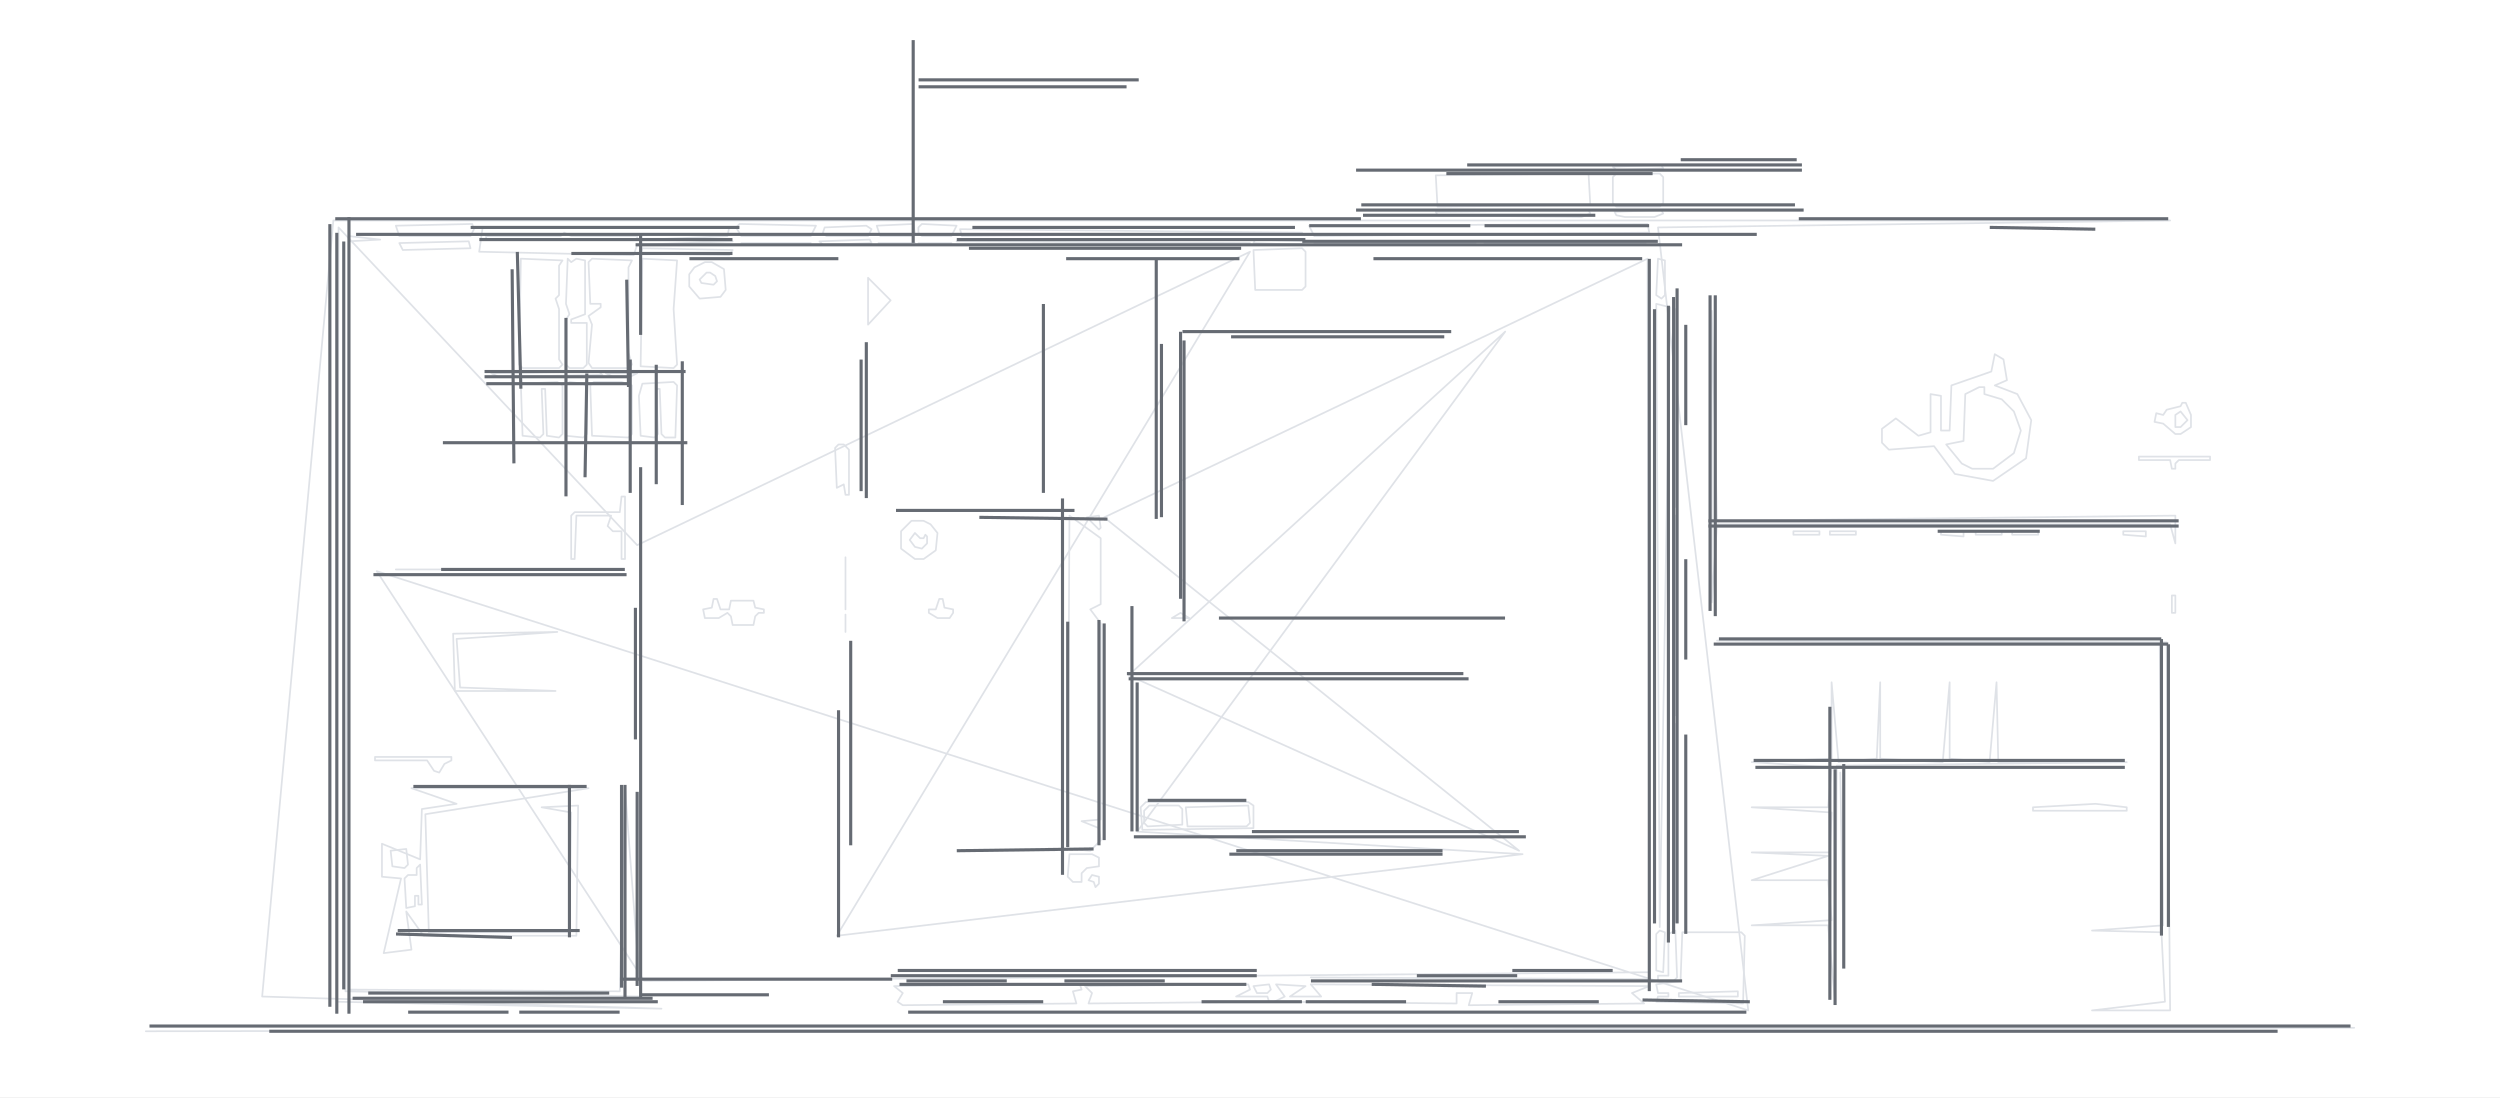
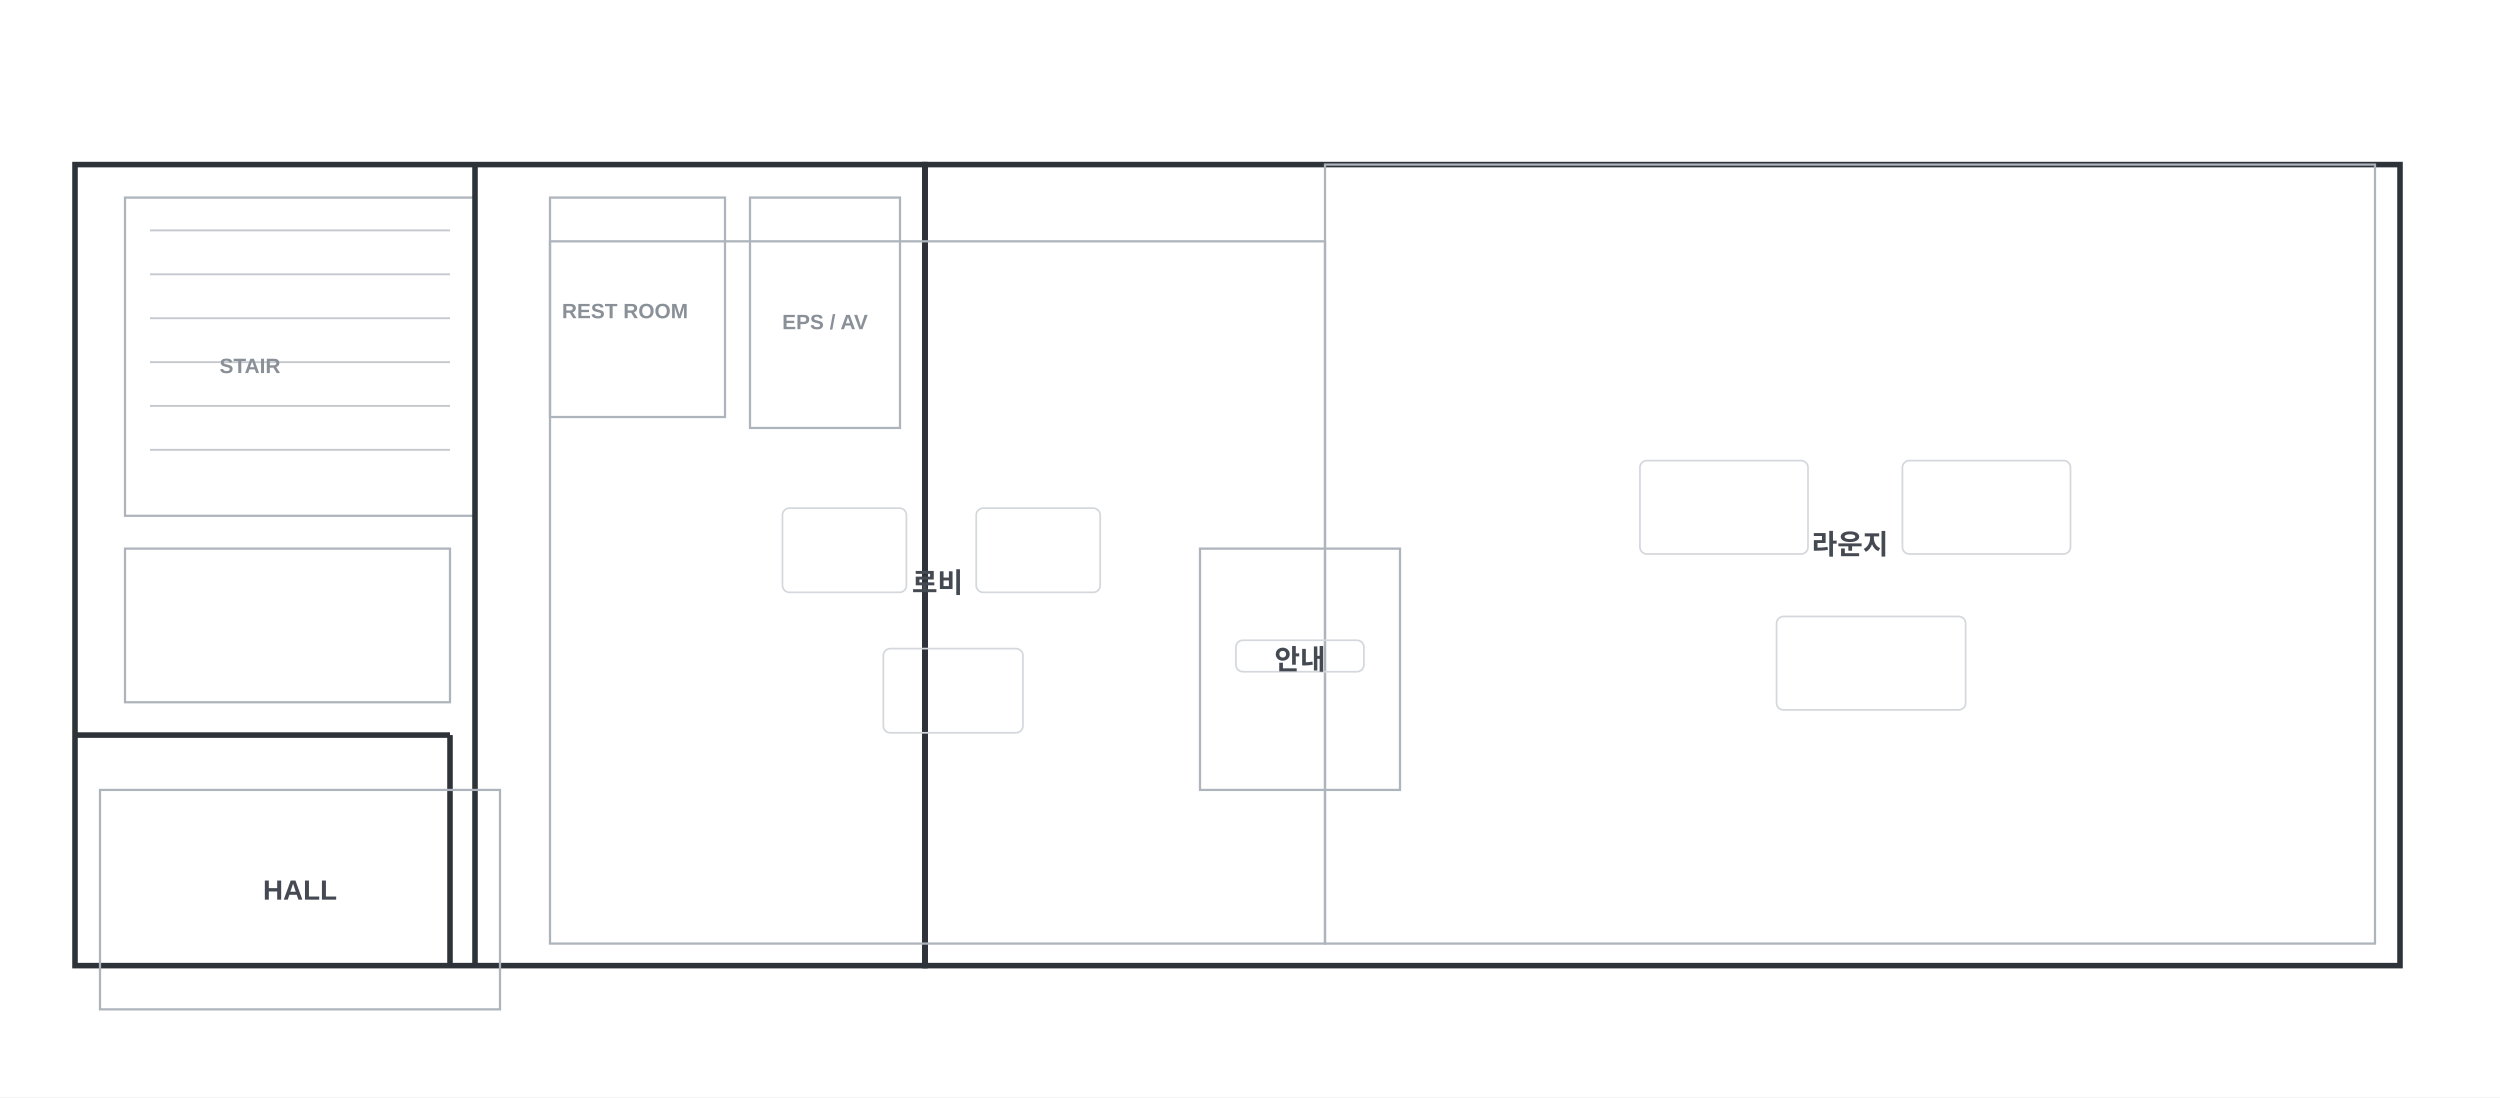
- <svg xmlns="http://www.w3.org/2000/svg" viewBox="0 0 1440 632" preserveAspectRatio="xMidYMid meet" role="img" aria-label="floor plan">
-   <rect width="100%" height="100%" fill="#fff" />
-   <g fill="none" stroke="#dfe2e7" stroke-width="1" vector-effect="non-scaling-stroke" stroke-linejoin="round" stroke-linecap="round">
-     <path d="M 1356,592 L 84,594 Z" />
-     <path d="M 1001,571 L 967,572 L 967,574 L 1001,574 Z" />
-     <path d="M 734,577 L 740,574 L 735,567 L 752,568 L 743,574 L 761,574 L 755,567 L 950,568 L 940,572 L 947,578 L 846,579 L 848,572 L 839,572 L 839,578 Z" />
-     <path d="M 722,568 L 731,567 L 732,570 L 730,572 L 724,572 Z" />
-     <path d="M 625,568 L 719,567 L 720,570 L 712,574 L 730,574 L 731,577 L 627,578 L 629,572 Z" />
-     <path d="M 515,568 L 622,567 L 623,570 L 618,571 L 620,578 L 520,579 L 517,577 L 520,572 Z" />
-     <path d="M 755,563 L 950,564 Z" />
-     <path d="M 969,537 L 1003,537 L 1005,539 L 1004,578 L 954,577 L 955,574 L 961,574 L 961,572 L 955,572 L 954,567 L 968,565 Z" />
-     <path d="M 965,536 L 966,563 L 964,565 L 955,565 L 955,562 L 961,562 L 961,538 Z" />
-     <path d="M 956,536 L 959,537 L 958,560 L 954,559 L 954,538 Z" />
-     <path d="M 629,504 L 633,505 L 633,509 L 631,511 L 630,508 L 627,507 Z" />
-     <path d="M 242,498 L 243,521 L 241,521 L 241,516 L 239,516 L 239,522 L 234,523 L 233,506 L 235,504 L 240,504 L 240,500 Z" />
-     <path d="M 615,505 L 616,492 L 629,492 L 633,494 L 633,499 L 626,500 L 623,503 L 623,508 L 618,508 Z" />
-     <path d="M 225,490 L 234,489 L 235,498 L 233,500 L 226,499 Z" />
-     <path d="M 683,465 L 719,464 L 720,474 L 718,476 L 684,476 Z" />
-     <path d="M 659,467 L 662,464 L 679,464 L 681,466 L 681,475 L 661,476 L 659,474 Z" />
-     <path d="M 1171,465 L 1171,467 L 1225,467 L 1225,465 L 1207,463 Z" />
-     <path d="M 657,465 L 658,478 L 722,477 L 722,464 L 719,462 L 660,462 Z" />
-     <path d="M 237,454 L 263,463 L 243,466 L 242,495 L 220,486 L 220,505 L 231,506 L 221,549 L 237,547 L 234,525 L 244,539 L 332,539 L 333,464 L 312,465 L 329,468 L 328,537 L 247,537 L 245,469 L 339,454 Z" />
-     <path d="M 1060,445 L 1062,556 Z" />
-     <path d="M 260,436 L 216,436 L 216,438 L 246,438 L 250,444 L 253,445 L 256,440 L 260,438 Z" />
-     <path d="M 965,417 L 965,531 Z" />
-     <path d="M 1225,439 L 1151,439 L 1150,393 L 1146,439 L 1123,437 L 1123,393 L 1119,439 L 1083,437 L 1083,393 L 1081,437 L 1059,439 L 1055,393 L 1055,437 L 1009,439 L 1055,442 L 1053,465 L 1009,465 L 1055,468 L 1054,491 L 1009,491 L 1053,493 L 1009,507 L 1053,507 L 1055,530 L 1009,533 L 1053,533 L 1057,577 L 1058,441 Z" />
-     <path d="M 989,369 L 1244,371 L 1246,533 L 1205,536 L 1245,537 L 1247,577 L 1205,582 L 1250,582 L 1248,370 Z" />
-     <path d="M 261,365 L 262,398 L 320,398 L 265,396 L 263,368 L 321,364 Z" />
-     <path d="M 487,354 L 487,364 Z" />
-     <path d="M 675,356 L 680,353 L 685,356 Z" />
-     <path d="M 535,351 L 535,353 L 540,356 L 547,356 L 549,353 L 549,351 L 544,350 L 543,345 L 541,345 L 539,351 Z" />
-     <path d="M 405,351 L 406,356 L 414,356 L 419,353 L 421,355 L 422,360 L 434,360 L 435,355 L 437,353 L 440,353 L 440,351 L 435,350 L 434,346 L 421,346 L 420,351 L 415,351 L 413,345 L 411,345 L 410,350 Z" />
-     <path d="M 1251,343 L 1251,353 L 1253,353 L 1253,343 Z" />
-     <path d="M 228,328 L 255,328 Z" />
-     <path d="M 487,321 L 487,351 Z" />
-     <path d="M 527,307 L 530,310 L 532,310 L 533,308 L 534,309 L 534,313 L 531,316 L 527,315 L 524,311 Z" />
-     <path d="M 1223,306 L 1223,308 L 1236,309 L 1236,306 Z" />
-     <path d="M 1159,306 L 1159,308 L 1174,308 L 1174,306 Z" />
-     <path d="M 1138,306 L 1138,308 L 1153,308 L 1153,306 Z" />
-     <path d="M 1118,306 L 1118,308 L 1131,309 L 1131,306 Z" />
-     <path d="M 1054,306 L 1054,308 L 1069,308 L 1069,306 Z" />
-     <path d="M 1033,306 L 1033,308 L 1048,308 L 1048,306 Z" />
-     <path d="M 525,300 L 519,306 L 519,316 L 527,322 L 532,322 L 539,317 L 540,307 L 536,302 L 532,300 Z" />
-     <path d="M 965,297 L 965,412 Z" />
-     <path d="M 626,298 L 633,297 L 634,304 L 633,305 Z" />
-     <path d="M 616,297 L 634,310 L 634,348 L 628,351 L 634,359 L 634,472 L 623,473 L 633,477 L 634,484 L 628,490 L 615,489 Z" />
-     <path d="M 360,286 L 358,286 L 357,295 L 331,295 L 329,297 L 329,322 L 331,322 L 332,297 L 352,297 L 350,303 L 353,306 L 358,306 L 358,322 L 360,322 Z" />
-     <path d="M 1232,263 L 1232,265 L 1250,265 L 1251,270 L 1253,270 L 1253,267 L 1255,265 L 1273,265 L 1273,263 Z" />
-     <path d="M 483,256 L 481,258 L 482,281 L 486,279 L 487,285 L 489,285 L 489,259 L 486,256 Z" />
-     <path d="M 1256,237 L 1260,242 L 1256,246 L 1253,246 L 1253,239 Z" />
-     <path d="M 1262,239 L 1259,232 L 1257,232 L 1256,234 L 1248,236 L 1246,239 L 1242,238 L 1241,243 L 1246,244 L 1253,250 L 1256,250 L 1262,246 Z" />
-     <path d="M 1140,223 L 1143,223 L 1143,227 L 1153,230 L 1160,237 L 1164,248 L 1160,261 L 1148,270 L 1136,270 L 1130,267 L 1121,256 L 1131,254 L 1132,227 Z" />
-     <path d="M 370,221 L 388,220 L 390,222 L 389,252 L 383,252 L 381,250 L 380,224 L 378,224 L 379,250 L 377,252 L 369,251 L 368,228 Z" />
-     <path d="M 342,220 L 358,220 L 364,222 L 364,250 L 362,252 L 341,251 L 340,222 Z" />
-     <path d="M 328,220 L 336,221 L 338,223 L 338,250 L 336,252 L 326,251 L 326,222 Z" />
-     <path d="M 300,221 L 321,220 L 324,222 L 324,250 L 322,252 L 315,251 L 314,224 L 312,224 L 313,250 L 311,252 L 301,251 Z" />
-     <path d="M 349,215 L 367,215 L 363,217 L 353,217 Z" />
-     <path d="M 283,215 L 345,214 L 347,216 L 287,217 Z" />
-     <path d="M 1170,242 L 1162,227 L 1149,222 L 1156,219 L 1154,207 L 1149,204 L 1147,214 L 1124,222 L 1123,248 L 1118,248 L 1118,228 L 1112,227 L 1112,249 L 1105,251 L 1092,241 L 1084,247 L 1084,255 L 1088,259 L 1114,257 L 1126,273 L 1148,277 L 1167,264 Z" />
-     <path d="M 965,178 L 965,292 Z" />
-     <path d="M 986,179 L 986,347 L 989,302 L 1250,302 L 1253,313 L 1253,297 L 989,300 Z" />
-     <path d="M 954,175 L 962,177 L 956,534 Z" />
-     <path d="M 500,160 L 513,173 L 500,187 Z" />
-     <path d="M 403,161 L 407,157 L 409,157 L 412,159 L 413,162 L 411,164 L 404,163 Z" />
-     <path d="M 400,154 L 397,158 L 397,165 L 403,172 L 415,171 L 418,167 L 417,155 L 410,151 L 406,151 Z" />
-     <path d="M 955,149 L 959,150 L 959,170 L 957,172 L 954,170 Z" />
-     <path d="M 370,149 L 390,150 L 388,178 L 390,210 L 388,212 L 369,211 Z" />
-     <path d="M 341,149 L 364,150 L 362,154 L 362,203 L 364,210 L 362,212 L 341,212 L 339,209 L 341,187 L 339,182 L 346,177 L 346,175 L 340,175 L 339,151 Z" />
-     <path d="M 327,149 L 329,151 L 332,149 L 337,150 L 337,181 L 329,184 L 329,186 L 338,186 L 338,210 L 336,212 L 328,212 L 326,210 L 326,184 L 328,181 L 326,175 Z" />
-     <path d="M 300,149 L 324,150 L 322,153 L 322,170 L 320,172 L 322,178 L 322,207 L 324,210 L 322,212 L 301,212 L 299,210 Z" />
-     <path d="M 722,144 L 750,143 L 752,145 L 752,165 L 750,167 L 723,167 Z" />
-     <path d="M 369,146 L 370,143 L 422,144 L 420,147 Z" />
-     <path d="M 855,140 L 948,140 Z" />
-     <path d="M 757,140 L 850,140 Z" />
-     <path d="M 529,140 L 548,140 Z" />
-     <path d="M 506,140 L 527,140 Z" />
-     <path d="M 427,140 L 467,140 Z" />
-     <path d="M 230,140 L 270,139 L 271,143 L 232,144 Z" />
-     <path d="M 722,140 L 723,138 L 752,139 L 750,141 Z" />
-     <path d="M 551,139 L 720,140 Z" />
-     <path d="M 472,139 L 501,138 L 502,140 L 474,141 Z" />
-     <path d="M 201,136 L 199,571 L 369,574 L 360,454 L 357,571 L 201,570 L 201,139 L 219,138 Z" />
-     <path d="M 367,136 L 329,136 L 325,134 L 323,136 L 280,136 L 280,138 L 367,138 Z" />
-     <path d="M 553,132 L 750,134 L 554,136 Z" />
-     <path d="M 276,145 L 278,131 L 420,131 L 419,136 L 373,138 L 422,139 L 367,141 L 365,147 Z" />
-     <path d="M 502,132 L 500,136 L 476,136 L 474,134 L 475,131 L 499,130 Z" />
-     <path d="M 754,130 L 949,129 L 950,134 L 757,136 Z" />
-     <path d="M 529,134 L 529,131 L 531,129 L 551,130 L 548,136 L 531,136 Z" />
-     <path d="M 505,130 L 526,129 L 527,134 L 525,136 L 507,136 Z" />
-     <path d="M 424,131 L 426,129 L 470,130 L 467,136 L 427,136 Z" />
-     <path d="M 228,130 L 272,129 L 273,132 L 271,136 L 230,136 Z" />
-     <path d="M 930,122 L 957,121 L 958,123 L 953,125 L 936,125 L 931,124 Z" />
-     <path d="M 827,122 L 915,121 L 916,123 L 911,125 L 828,124 Z" />
-     <path d="M 929,102 L 931,100 L 956,100 L 958,102 L 958,117 L 956,119 L 931,119 L 929,117 Z" />
-     <path d="M 827,101 L 915,100 L 916,118 L 828,119 Z" />
-     <path d="M 929,96 L 957,95 L 958,97 L 931,98 Z" />
-     <path d="M 151,574 L 381,581 L 194,577 L 195,131 L 367,314 L 720,145 L 482,539 L 877,492 L 655,479 L 867,191 L 650,389 L 875,490 L 636,298 L 949,149 L 950,560 L 371,565 L 217,329 L 1007,582 L 955,131 L 1250,127 L 192,127 Z" />
+ <svg xmlns="http://www.w3.org/2000/svg" viewBox="0 0 1440 632" preserveAspectRatio="xMidYMid meet" role="img" aria-label="1층 평면도" data-floor="1">
+   <style>
+     .bg{fill:#fff}.wallbox{fill:none;stroke:#2e3239;stroke-width:3.2;vector-effect:non-scaling-stroke}.minorbox{fill:none;stroke:#aeb4bc;stroke-width:1.3;vector-effect:non-scaling-stroke}.wall{stroke:#2e3239;stroke-width:3.2;vector-effect:non-scaling-stroke}.minor{stroke:#c5c9cf;stroke-width:1.1;vector-effect:non-scaling-stroke}.furniture{fill:none;stroke:#d4d7dc;stroke-width:1;vector-effect:non-scaling-stroke}.floor-zone{cursor:pointer;outline:none}.floor-zone-hit{fill:#232176;fill-opacity:0;stroke:transparent;stroke-width:1;transition:fill-opacity .14s ease,stroke .14s ease}.floor-zone:hover .floor-zone-hit,.floor-zone:focus .floor-zone-hit{fill-opacity:.055;stroke:#232176;stroke-width:1.2}.floor-zone.is-selected .floor-zone-hit{fill-opacity:.105;stroke:#232176;stroke-width:2}.zone-label{font:700 16px Arial,sans-serif;fill:#454a52;pointer-events:none;text-anchor:middle}.zone-sub{font:600 11px Arial,sans-serif;fill:#8a9098;pointer-events:none;text-anchor:middle}.core-label{font:700 12px Arial,sans-serif;fill:#8a9098}.zone-treatment.is-selected .floor-zone-hit{fill-opacity:.11}.zone-waiting.is-selected .floor-zone-hit{fill-opacity:.08}
+     </style>
+   <rect class="bg" width="100%" height="100%" />
+   <rect class="wallbox" x="43.2" y="94.8" width="489.6" height="461.4" rx="0" />
+   <rect class="minorbox" x="72.0" y="113.8" width="201.6" height="183.3" rx="0" />
+   <line class="minor" x1="86.4" y1="132.7" x2="259.2" y2="132.7" />
+   <line class="minor" x1="86.4" y1="158.0" x2="259.2" y2="158.0" />
+   <line class="minor" x1="86.4" y1="183.3" x2="259.2" y2="183.3" />
+   <line class="minor" x1="86.4" y1="208.6" x2="259.2" y2="208.6" />
+   <line class="minor" x1="86.4" y1="233.8" x2="259.2" y2="233.8" />
+   <line class="minor" x1="86.4" y1="259.1" x2="259.2" y2="259.1" />
+   <rect class="minorbox" x="316.8" y="113.8" width="100.8" height="126.4" rx="0" />
+   <rect class="minorbox" x="432.0" y="113.8" width="86.4" height="132.7" rx="0" />
+   <rect class="minorbox" x="72.0" y="316.0" width="187.2" height="88.5" rx="0" />
+   <line class="wall" x1="273.6" y1="94.8" x2="273.6" y2="556.2" />
+   <line class="wall" x1="532.8" y1="94.8" x2="532.8" y2="556.2" />
+   <line class="wall" x1="43.2" y1="423.4" x2="259.2" y2="423.4" />
+   <line class="wall" x1="259.2" y1="423.4" x2="259.2" y2="556.2" />
+   <rect class="wallbox" x="532.8" y="94.8" width="849.6" height="461.4" rx="0" />
+   <rect class="minorbox" x="57.6" y="455.0" width="230.4" height="126.4" />
+   <rect class="minorbox" x="316.8" y="139.0" width="446.4" height="404.5" />
+   <rect class="minorbox" x="763.2" y="94.8" width="604.8" height="448.7" />
+   <rect class="minorbox" x="691.2" y="316.0" width="115.2" height="139.0" />
+   <rect class="furniture" x="450.7" y="292.7" width="71.4" height="48.5" rx="4" />
+   <rect class="furniture" x="562.3" y="292.7" width="71.4" height="48.5" rx="4" />
+   <rect class="furniture" x="508.8" y="373.6" width="80.4" height="48.5" rx="4" />
+   <rect class="furniture" x="944.6" y="265.3" width="96.8" height="53.8" rx="4" />
+   <rect class="furniture" x="1095.8" y="265.3" width="96.8" height="53.8" rx="4" />
+   <rect class="furniture" x="1023.3" y="355.1" width="108.9" height="53.8" rx="4" />
+   <rect class="furniture" x="711.9" y="368.8" width="73.7" height="18.1" rx="4" />
+   <g class="floor-zone zone-common" tabindex="0" role="button" data-zone-key="hall" data-zone-label="HALL" data-zone-type="common" data-zone-bounds="4,72,16,20" aria-label="HALL">
+     <path class="floor-zone-hit" d="M 57.6 455.0 H 288.0 V 581.4 H 57.6 Z" />
+     <text class="zone-label" x="172.8" y="518.2">HALL</text>
  </g>
-   <g fill="none" stroke="#666b73" stroke-width="1.8" vector-effect="non-scaling-stroke" stroke-linecap="square">
-     <line x1="87" y1="591" x2="1353" y2="591" />
-     <line x1="156" y1="594" x2="1311" y2="594" />
-     <line x1="206" y1="135" x2="1011" y2="135" />
-     <line x1="367" y1="141" x2="968" y2="141" />
-     <line x1="194" y1="126" x2="783" y2="126" />
-     <line x1="524" y1="583" x2="1005" y2="583" />
-     <line x1="201" y1="583" x2="201" y2="126" />
-     <line x1="190" y1="579" x2="190" y2="130" />
-     <line x1="194" y1="583" x2="194" y2="135" />
-     <line x1="198" y1="569" x2="198" y2="140" />
-     <line x1="950" y1="570" x2="950" y2="150" />
-     <line x1="964" y1="537" x2="964" y2="172" />
-     <line x1="961" y1="542" x2="961" y2="177" />
-     <line x1="966" y1="531" x2="966" y2="167" />
-     <line x1="953" y1="531" x2="953" y2="179" />
-     <line x1="369" y1="574" x2="369" y2="270" />
-     <line x1="985" y1="303" x2="1254" y2="303" />
-     <line x1="985" y1="300" x2="1254" y2="300" />
-     <line x1="988" y1="371" x2="1248" y2="371" />
-     <line x1="782" y1="121" x2="1038" y2="121" />
-     <line x1="782" y1="98" x2="1037" y2="98" />
-     <line x1="991" y1="368" x2="1244" y2="368" />
-     <line x1="785" y1="118" x2="1033" y2="118" />
-     <line x1="654" y1="482" x2="878" y2="482" />
-     <line x1="612" y1="503" x2="612" y2="288" />
-     <line x1="1011" y1="438" x2="1223" y2="438" />
-     <line x1="756" y1="565" x2="968" y2="565" />
-     <line x1="1037" y1="126" x2="1248" y2="126" />
-     <line x1="1012" y1="442" x2="1223" y2="442" />
-     <line x1="514" y1="562" x2="723" y2="562" />
-     <line x1="518" y1="559" x2="723" y2="559" />
-     <line x1="751" y1="139" x2="954" y2="139" />
-     <line x1="552" y1="138" x2="751" y2="138" />
-     <line x1="519" y1="567" x2="717" y2="567" />
-     <line x1="651" y1="391" x2="845" y2="391" />
-     <line x1="650" y1="388" x2="842" y2="388" />
-     <line x1="846" y1="95" x2="1037" y2="95" />
-     <line x1="561" y1="131" x2="745" y2="131" />
-     <line x1="988" y1="354" x2="988" y2="171" />
-     <line x1="985" y1="351" x2="985" y2="171" />
-     <line x1="204" y1="575" x2="375" y2="575" />
-     <line x1="1245" y1="538" x2="1245" y2="369" />
-     <line x1="210" y1="577" x2="378" y2="577" />
-     <line x1="1054" y1="575" x2="1054" y2="408" />
-     <line x1="703" y1="356" x2="866" y2="356" />
-     <line x1="1249" y1="533" x2="1249" y2="372" />
-     <line x1="682" y1="357" x2="682" y2="197" />
-     <line x1="559" y1="143" x2="714" y2="143" />
-     <line x1="358" y1="564" x2="513" y2="564" />
-     <line x1="792" y1="149" x2="945" y2="149" />
-     <line x1="682" y1="191" x2="835" y2="191" />
-     <line x1="272" y1="131" x2="425" y2="131" />
-     <line x1="722" y1="479" x2="874" y2="479" />
-     <line x1="680" y1="344" x2="680" y2="192" />
-     <line x1="666" y1="298" x2="666" y2="150" />
-     <line x1="277" y1="138" x2="421" y2="138" />
-     <line x1="216" y1="331" x2="360" y2="331" />
-     <line x1="256" y1="255" x2="395" y2="255" />
-     <line x1="213" y1="572" x2="350" y2="572" />
-     <line x1="1057" y1="578" x2="1057" y2="444" />
-     <line x1="786" y1="124" x2="918" y2="124" />
-     <line x1="483" y1="539" x2="483" y2="410" />
-     <line x1="652" y1="478" x2="652" y2="350" />
-     <line x1="633" y1="486" x2="633" y2="358" />
-     <line x1="615" y1="487" x2="615" y2="359" />
-     <line x1="530" y1="46" x2="655" y2="46" />
-     <line x1="636" y1="483" x2="636" y2="360" />
-     <line x1="710" y1="194" x2="831" y2="194" />
-     <line x1="709" y1="492" x2="830" y2="492" />
-     <line x1="360" y1="574" x2="360" y2="453" />
-     <line x1="530" y1="50" x2="648" y2="50" />
-     <line x1="834" y1="100" x2="951" y2="100" />
-     <line x1="713" y1="490" x2="830" y2="490" />
-     <line x1="1062" y1="557" x2="1062" y2="441" />
-     <line x1="490" y1="486" x2="490" y2="370" />
-     <line x1="526" y1="139" x2="526" y2="24" />
-     <line x1="358" y1="568" x2="358" y2="453" />
-     <line x1="280" y1="214" x2="394" y2="214" />
-     <line x1="971" y1="537" x2="971" y2="424" />
-     <line x1="295" y1="156" x2="296" y2="266" />
-     <line x1="367" y1="567" x2="367" y2="457" />
-     <line x1="601" y1="283" x2="601" y2="176" />
-     <line x1="255" y1="328" x2="359" y2="328" />
-     <line x1="230" y1="536" x2="333" y2="536" />
-     <line x1="517" y1="294" x2="618" y2="294" />
-     <line x1="326" y1="285" x2="326" y2="184" />
-     <line x1="669" y1="297" x2="669" y2="199" />
-     <line x1="615" y1="149" x2="713" y2="149" />
-     <line x1="239" y1="453" x2="337" y2="453" />
-     <line x1="856" y1="130" x2="949" y2="130" />
-     <line x1="755" y1="130" x2="846" y2="130" />
-     <line x1="330" y1="146" x2="421" y2="146" />
-     <line x1="499" y1="286" x2="499" y2="198" />
-     <line x1="328" y1="539" x2="328" y2="453" />
-     <line x1="655" y1="478" x2="655" y2="394" />
-     <line x1="398" y1="149" x2="482" y2="149" />
-     <line x1="393" y1="290" x2="393" y2="209" />
-     <line x1="280" y1="217" x2="361" y2="217" />
-     <line x1="281" y1="221" x2="361" y2="221" />
-     <line x1="298" y1="146" x2="300" y2="223" />
-     <line x1="552" y1="490" x2="629" y2="489" />
-     <line x1="363" y1="283" x2="363" y2="208" />
-     <line x1="496" y1="282" x2="496" y2="208" />
-     <line x1="366" y1="425" x2="366" y2="351" />
-     <line x1="565" y1="298" x2="637" y2="299" />
-     <line x1="370" y1="573" x2="442" y2="573" />
-     <line x1="378" y1="278" x2="378" y2="211" />
-     <line x1="229" y1="538" x2="294" y2="540" />
-     <line x1="969" y1="92" x2="1034" y2="92" />
-     <line x1="791" y1="567" x2="855" y2="568" />
-     <line x1="947" y1="576" x2="1007" y2="577" />
-     <line x1="361" y1="162" x2="362" y2="222" />
-     <line x1="1147" y1="131" x2="1206" y2="132" />
-     <line x1="337" y1="274" x2="338" y2="216" />
-     <line x1="1117" y1="306" x2="1174" y2="306" />
-     <line x1="971" y1="323" x2="971" y2="379" />
-     <line x1="971" y1="188" x2="971" y2="244" />
-     <line x1="872" y1="559" x2="928" y2="559" />
-     <line x1="864" y1="577" x2="920" y2="577" />
-     <line x1="817" y1="562" x2="873" y2="562" />
-     <line x1="753" y1="577" x2="809" y2="577" />
-     <line x1="693" y1="577" x2="749" y2="577" />
-     <line x1="614" y1="565" x2="670" y2="565" />
-     <line x1="544" y1="577" x2="600" y2="577" />
-     <line x1="523" y1="565" x2="579" y2="565" />
-     <line x1="369" y1="192" x2="369" y2="136" />
-     <line x1="300" y1="583" x2="356" y2="583" />
-     <line x1="236" y1="583" x2="292" y2="583" />
-     <line x1="662" y1="461" x2="717" y2="461" />
+   <g class="floor-zone zone-waiting" tabindex="0" role="button" data-zone-key="lobby" data-zone-label="로비" data-zone-type="waiting" data-zone-bounds="22,22,31,64" aria-label="로비">
+     <path class="floor-zone-hit" d="M 316.8 139.0 H 763.2 V 543.5 H 316.8 Z" />
+     <text class="zone-label" x="540.0" y="341.3">로비</text>
  </g>
+   <g class="floor-zone zone-waiting" tabindex="0" role="button" data-zone-key="lounge" data-zone-label="라운지" data-zone-type="waiting" data-zone-bounds="53,15,42,71" aria-label="라운지">
+     <path class="floor-zone-hit" d="M 763.2 94.8 H 1368.0 V 543.5 H 763.2 Z" />
+     <text class="zone-label" x="1065.6" y="319.2">라운지</text>
+   </g>
+   <g class="floor-zone zone-reception" tabindex="0" role="button" data-zone-key="desk" data-zone-label="안내" data-zone-type="reception" data-zone-bounds="48,50,8,22" aria-label="안내">
+     <path class="floor-zone-hit" d="M 691.2 316.0 H 806.4 V 455.0 H 691.2 Z" />
+     <text class="zone-label" x="748.8" y="385.5">안내</text>
+   </g>
+   <text class="core-label" x="144.0" y="214.9" text-anchor="middle">STAIR</text>
+   <text class="core-label" x="360.0" y="183.3" text-anchor="middle">REST ROOM</text>
+   <text class="core-label" x="475.2" y="189.6" text-anchor="middle">EPS / AV</text>
</svg>
